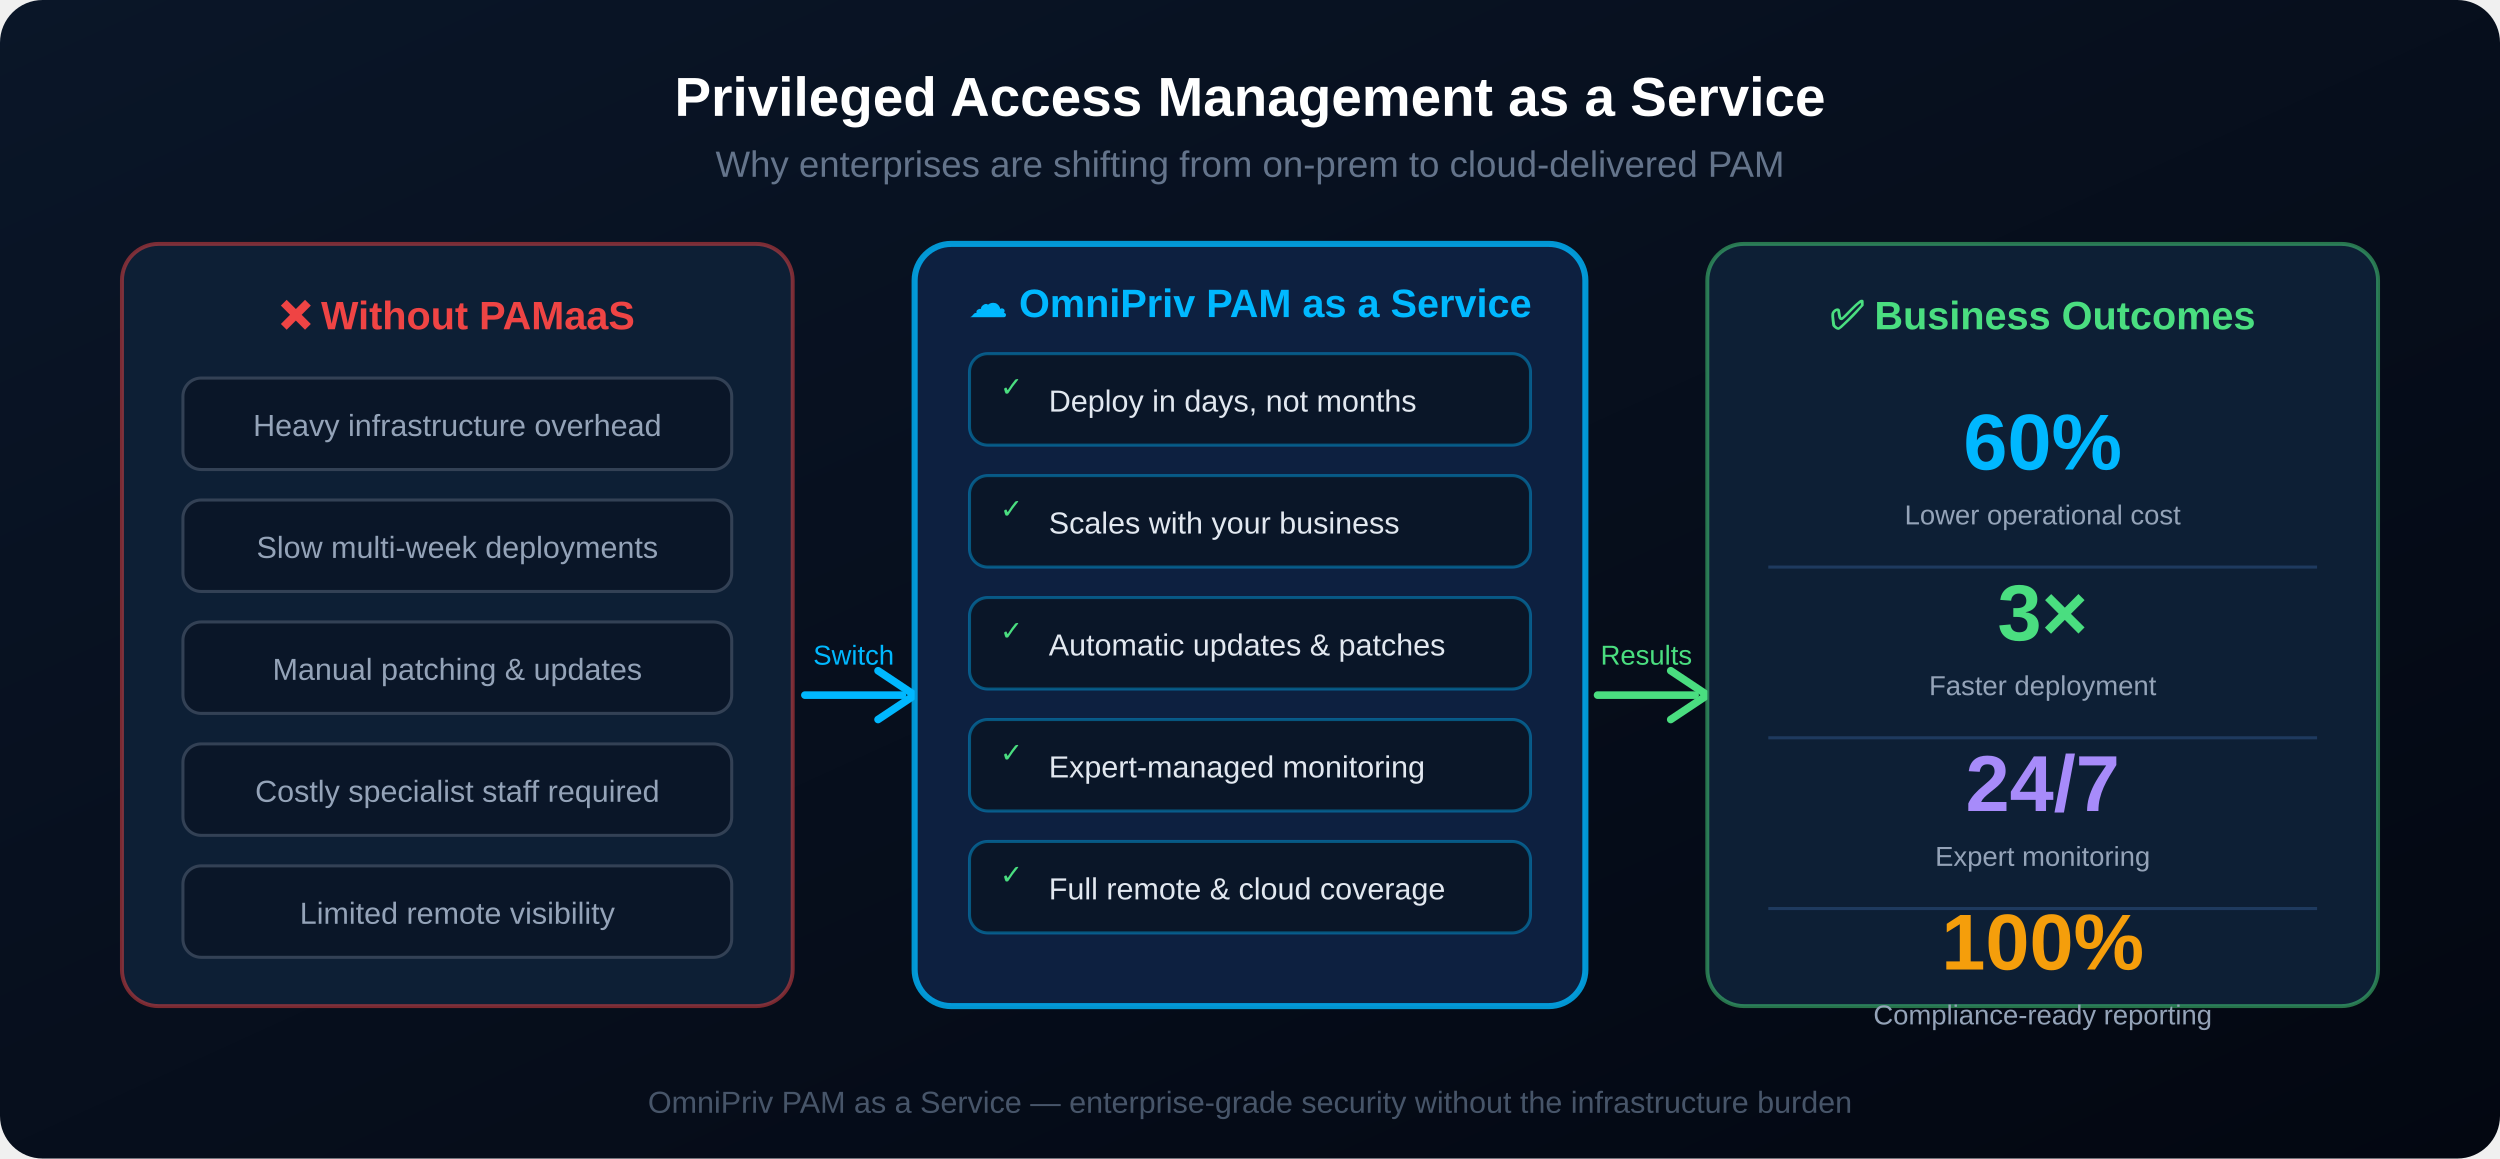
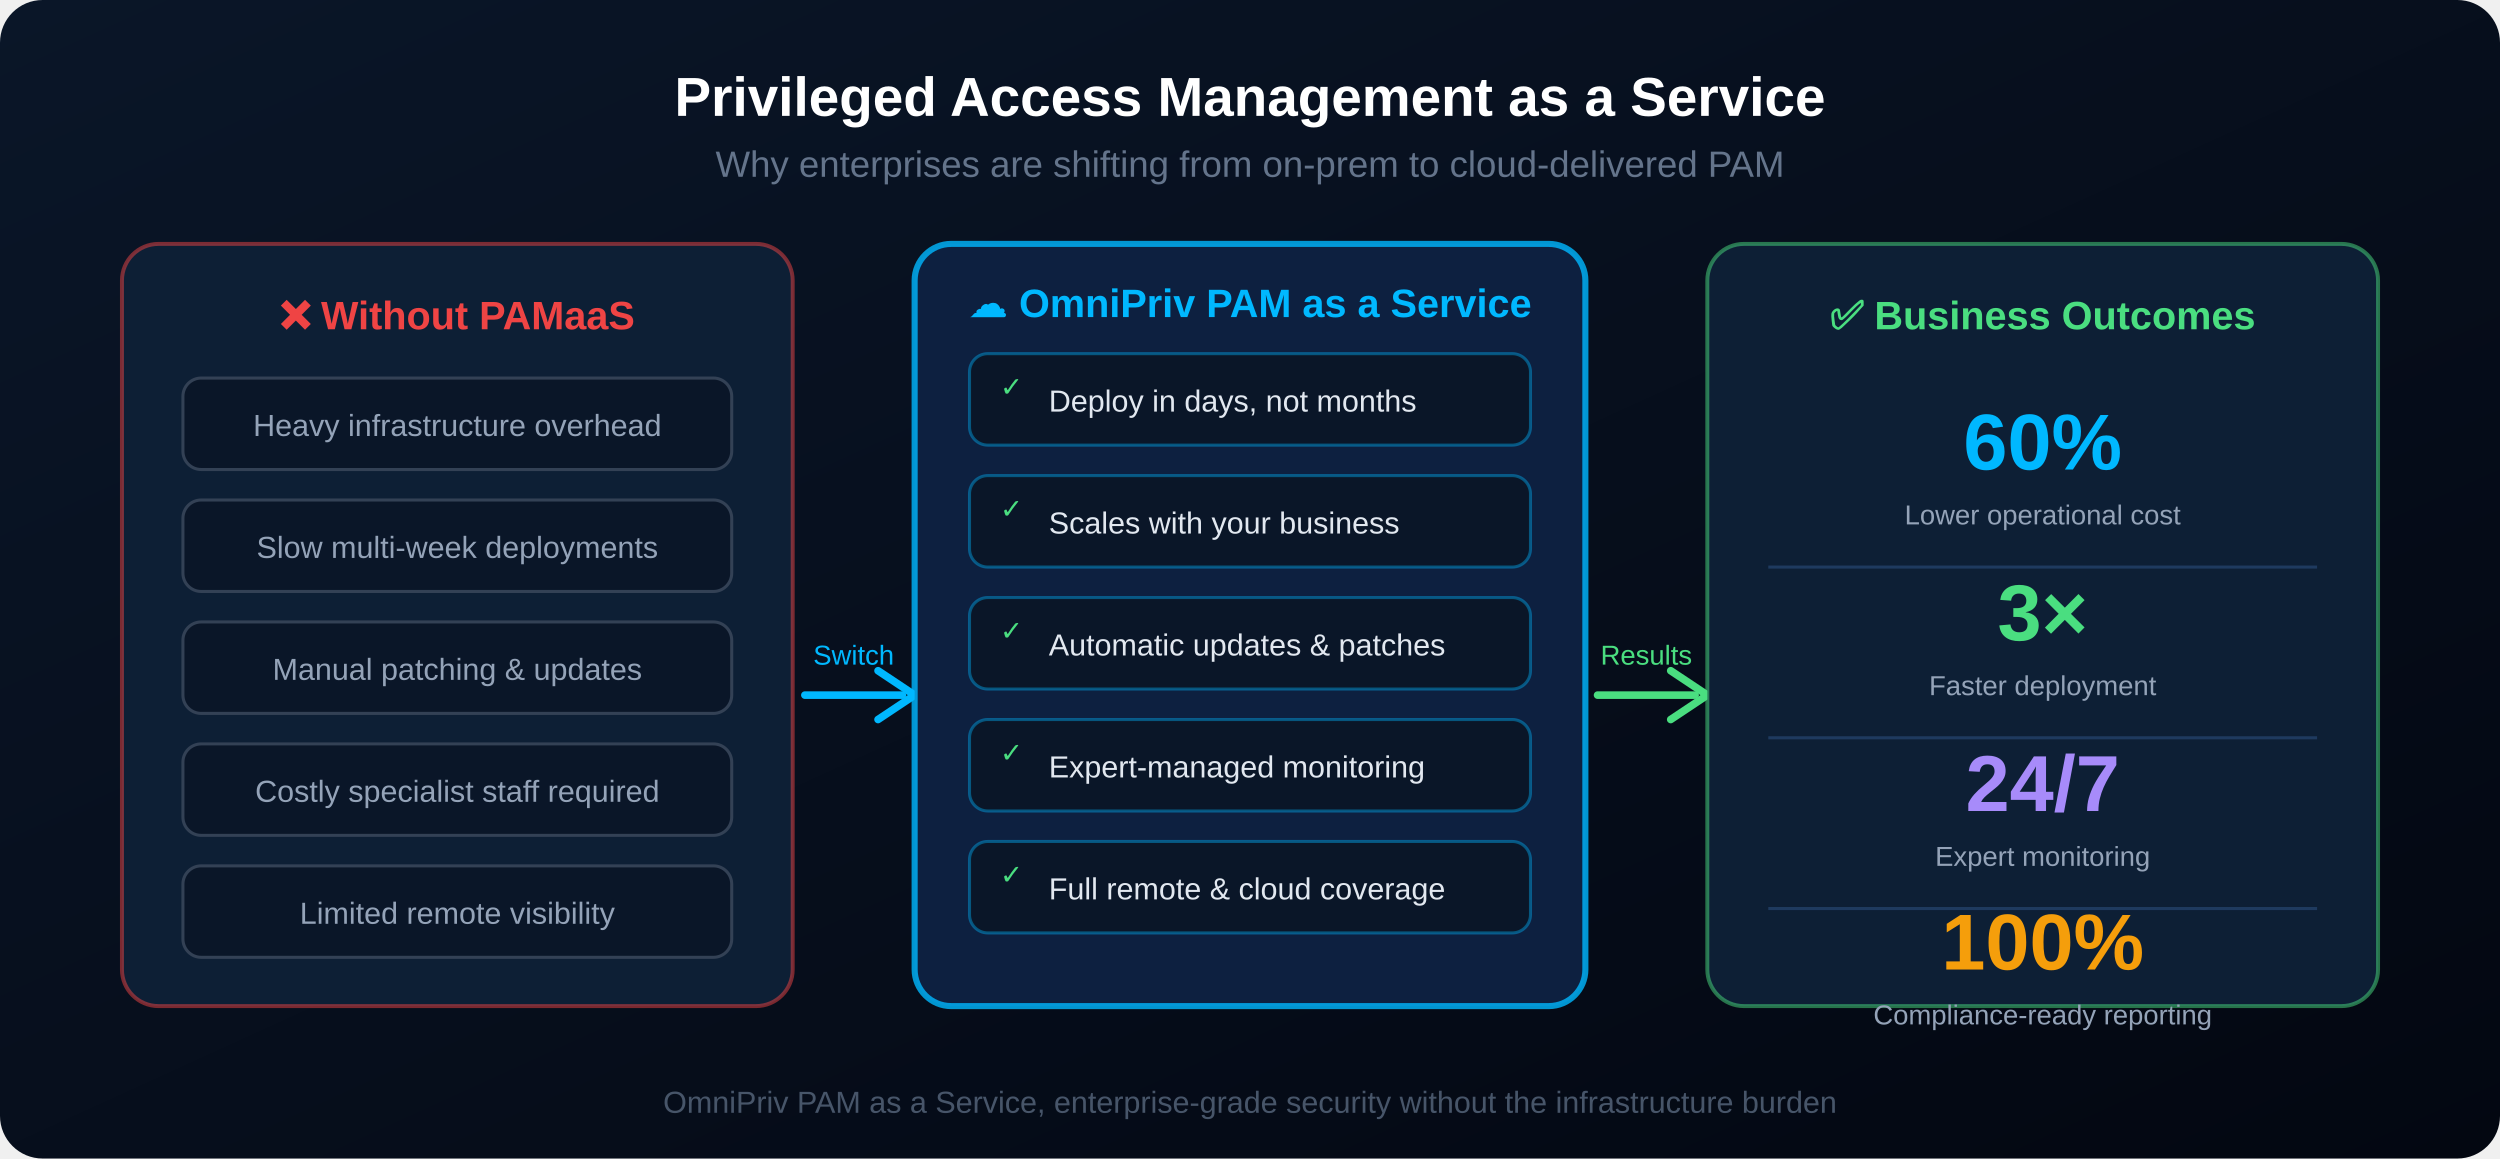
<svg xmlns="http://www.w3.org/2000/svg" viewBox="0 0 820 380" width="820" height="380">
  <defs>
    <linearGradient id="bg-saas" x1="0%" y1="0%" x2="100%" y2="100%">
      <stop offset="0%" style="stop-color:#0A1628" />
      <stop offset="100%" style="stop-color:#030711" />
    </linearGradient>
  </defs>
  <rect width="820" height="380" fill="url(#bg-saas)" rx="14" />
  <text x="410" y="38" text-anchor="middle" font-family="-apple-system, BlinkMacSystemFont, 'Segoe UI', Arial, sans-serif" font-size="18" font-weight="700" fill="#ffffff">Privileged Access Management as a Service</text>
  <text x="410" y="58" text-anchor="middle" font-family="Arial, sans-serif" font-size="12" fill="#64748b">Why enterprises are shifting from on-prem to cloud-delivered PAM</text>
  <rect x="40" y="80" width="220" height="250" rx="12" fill="#0D1F35" stroke="#ef4444" stroke-width="1.3" stroke-opacity="0.5" />
  <text x="150" y="108" text-anchor="middle" font-family="Arial, sans-serif" font-size="13" font-weight="700" fill="#ef4444">❌ Without PAMaaS</text>
  <rect x="60" y="124" width="180" height="30" rx="6" fill="#0A1628" stroke="#334155" stroke-width="1" />
  <text x="150" y="143" text-anchor="middle" font-family="Arial, sans-serif" font-size="10" fill="#94a3b8">Heavy infrastructure overhead</text>
  <rect x="60" y="164" width="180" height="30" rx="6" fill="#0A1628" stroke="#334155" stroke-width="1" />
  <text x="150" y="183" text-anchor="middle" font-family="Arial, sans-serif" font-size="10" fill="#94a3b8">Slow multi-week deployments</text>
  <rect x="60" y="204" width="180" height="30" rx="6" fill="#0A1628" stroke="#334155" stroke-width="1" />
  <text x="150" y="223" text-anchor="middle" font-family="Arial, sans-serif" font-size="10" fill="#94a3b8">Manual patching &amp; updates</text>
  <rect x="60" y="244" width="180" height="30" rx="6" fill="#0A1628" stroke="#334155" stroke-width="1" />
  <text x="150" y="263" text-anchor="middle" font-family="Arial, sans-serif" font-size="10" fill="#94a3b8">Costly specialist staff required</text>
  <rect x="60" y="284" width="180" height="30" rx="6" fill="#0A1628" stroke="#334155" stroke-width="1" />
  <text x="150" y="303" text-anchor="middle" font-family="Arial, sans-serif" font-size="10" fill="#94a3b8">Limited remote visibility</text>
  <path d="M264 228 L296 228" stroke="#00B8FF" stroke-width="2.5" stroke-linecap="round" />
  <path d="M288 220 L300 228 L288 236" fill="none" stroke="#00B8FF" stroke-width="2.5" stroke-linecap="round" stroke-linejoin="round" />
  <text x="280" y="218" text-anchor="middle" font-family="Arial, sans-serif" font-size="9" fill="#00B8FF">Switch</text>
  <rect x="300" y="80" width="220" height="250" rx="12" fill="#0D2040" stroke="#00B8FF" stroke-width="2" stroke-opacity="0.8" />
  <text x="410" y="104" text-anchor="middle" font-family="Arial, sans-serif" font-size="13" font-weight="700" fill="#00B8FF">☁ OmniPriv PAM as a Service</text>
  <rect x="318" y="116" width="184" height="30" rx="6" fill="#0A1628" stroke="#00B8FF" stroke-width="1" stroke-opacity="0.4" />
  <text x="328" y="130" font-family="Arial, sans-serif" font-size="9" fill="#4ade80">✓</text>
  <text x="344" y="135" font-family="Arial, sans-serif" font-size="10" fill="#e2e8f0">Deploy in days, not months</text>
  <rect x="318" y="156" width="184" height="30" rx="6" fill="#0A1628" stroke="#00B8FF" stroke-width="1" stroke-opacity="0.4" />
  <text x="328" y="170" font-family="Arial, sans-serif" font-size="9" fill="#4ade80">✓</text>
  <text x="344" y="175" font-family="Arial, sans-serif" font-size="10" fill="#e2e8f0">Scales with your business</text>
  <rect x="318" y="196" width="184" height="30" rx="6" fill="#0A1628" stroke="#00B8FF" stroke-width="1" stroke-opacity="0.4" />
  <text x="328" y="210" font-family="Arial, sans-serif" font-size="9" fill="#4ade80">✓</text>
  <text x="344" y="215" font-family="Arial, sans-serif" font-size="10" fill="#e2e8f0">Automatic updates &amp; patches</text>
  <rect x="318" y="236" width="184" height="30" rx="6" fill="#0A1628" stroke="#00B8FF" stroke-width="1" stroke-opacity="0.4" />
  <text x="328" y="250" font-family="Arial, sans-serif" font-size="9" fill="#4ade80">✓</text>
  <text x="344" y="255" font-family="Arial, sans-serif" font-size="10" fill="#e2e8f0">Expert-managed monitoring</text>
  <rect x="318" y="276" width="184" height="30" rx="6" fill="#0A1628" stroke="#00B8FF" stroke-width="1" stroke-opacity="0.4" />
  <text x="328" y="290" font-family="Arial, sans-serif" font-size="9" fill="#4ade80">✓</text>
  <text x="344" y="295" font-family="Arial, sans-serif" font-size="10" fill="#e2e8f0">Full remote &amp; cloud coverage</text>
  <path d="M524 228 L556 228" stroke="#4ade80" stroke-width="2.5" stroke-linecap="round" />
  <path d="M548 220 L560 228 L548 236" fill="none" stroke="#4ade80" stroke-width="2.5" stroke-linecap="round" stroke-linejoin="round" />
  <text x="540" y="218" text-anchor="middle" font-family="Arial, sans-serif" font-size="9" fill="#4ade80">Results</text>
  <rect x="560" y="80" width="220" height="250" rx="12" fill="#0D1F35" stroke="#4ade80" stroke-width="1.3" stroke-opacity="0.5" />
  <text x="670" y="108" text-anchor="middle" font-family="Arial, sans-serif" font-size="13" font-weight="700" fill="#4ade80">✅ Business Outcomes</text>
  <text x="670" y="154" text-anchor="middle" font-family="Arial, sans-serif" font-size="26" font-weight="700" fill="#00B8FF">60%</text>
  <text x="670" y="172" text-anchor="middle" font-family="Arial, sans-serif" font-size="9" fill="#94a3b8">Lower operational cost</text>
  <line x1="580" y1="186" x2="760" y2="186" stroke="#1e3a5f" stroke-width="1" />
  <text x="670" y="210" text-anchor="middle" font-family="Arial, sans-serif" font-size="26" font-weight="700" fill="#4ade80">3×</text>
  <text x="670" y="228" text-anchor="middle" font-family="Arial, sans-serif" font-size="9" fill="#94a3b8">Faster deployment</text>
  <line x1="580" y1="242" x2="760" y2="242" stroke="#1e3a5f" stroke-width="1" />
  <text x="670" y="266" text-anchor="middle" font-family="Arial, sans-serif" font-size="26" font-weight="700" fill="#a78bfa">24/7</text>
  <text x="670" y="284" text-anchor="middle" font-family="Arial, sans-serif" font-size="9" fill="#94a3b8">Expert monitoring</text>
  <line x1="580" y1="298" x2="760" y2="298" stroke="#1e3a5f" stroke-width="1" />
  <text x="670" y="318" text-anchor="middle" font-family="Arial, sans-serif" font-size="26" font-weight="700" fill="#f59e0b">100%</text>
  <text x="670" y="336" text-anchor="middle" font-family="Arial, sans-serif" font-size="9" fill="#94a3b8">Compliance-ready reporting</text>
-   <text x="410" y="365" text-anchor="middle" font-family="Arial, sans-serif" font-size="10" fill="#475569">OmniPriv PAM as a Service — enterprise-grade security without the infrastructure burden</text>
+   <text x="410" y="365" text-anchor="middle" font-family="Arial, sans-serif" font-size="10" fill="#475569">OmniPriv PAM as a Service, enterprise-grade security without the infrastructure burden</text>
</svg>
